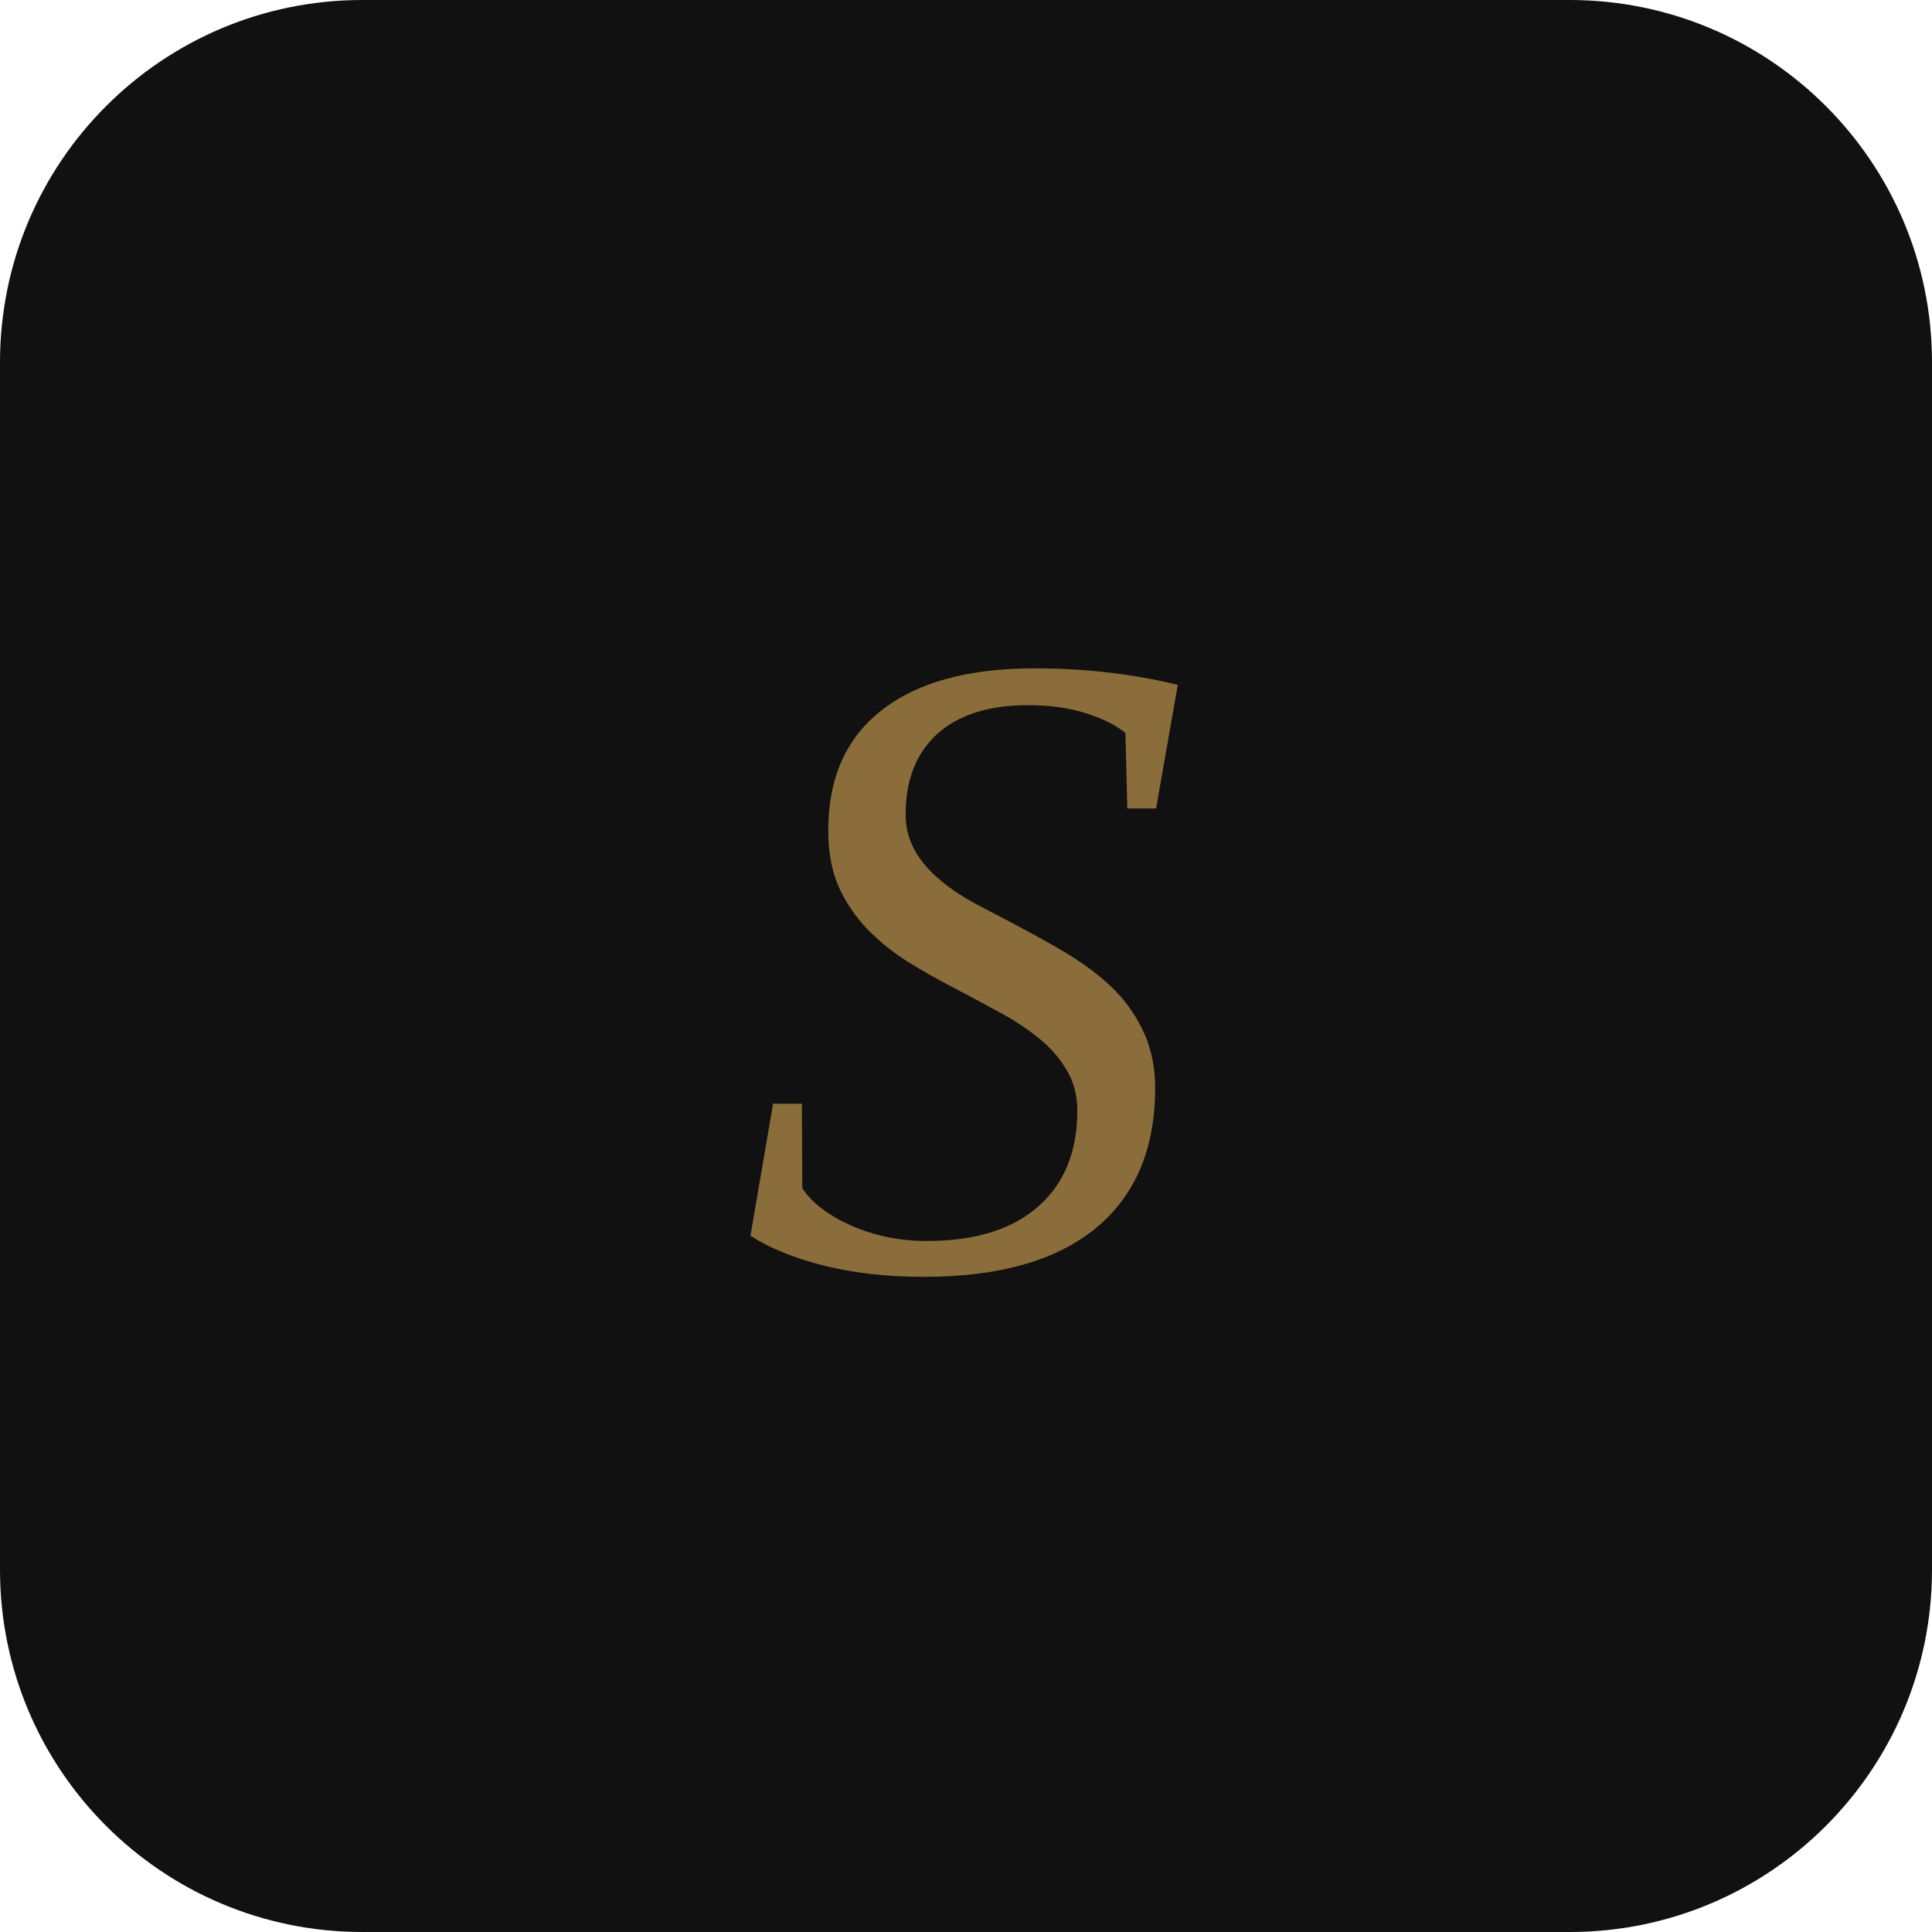
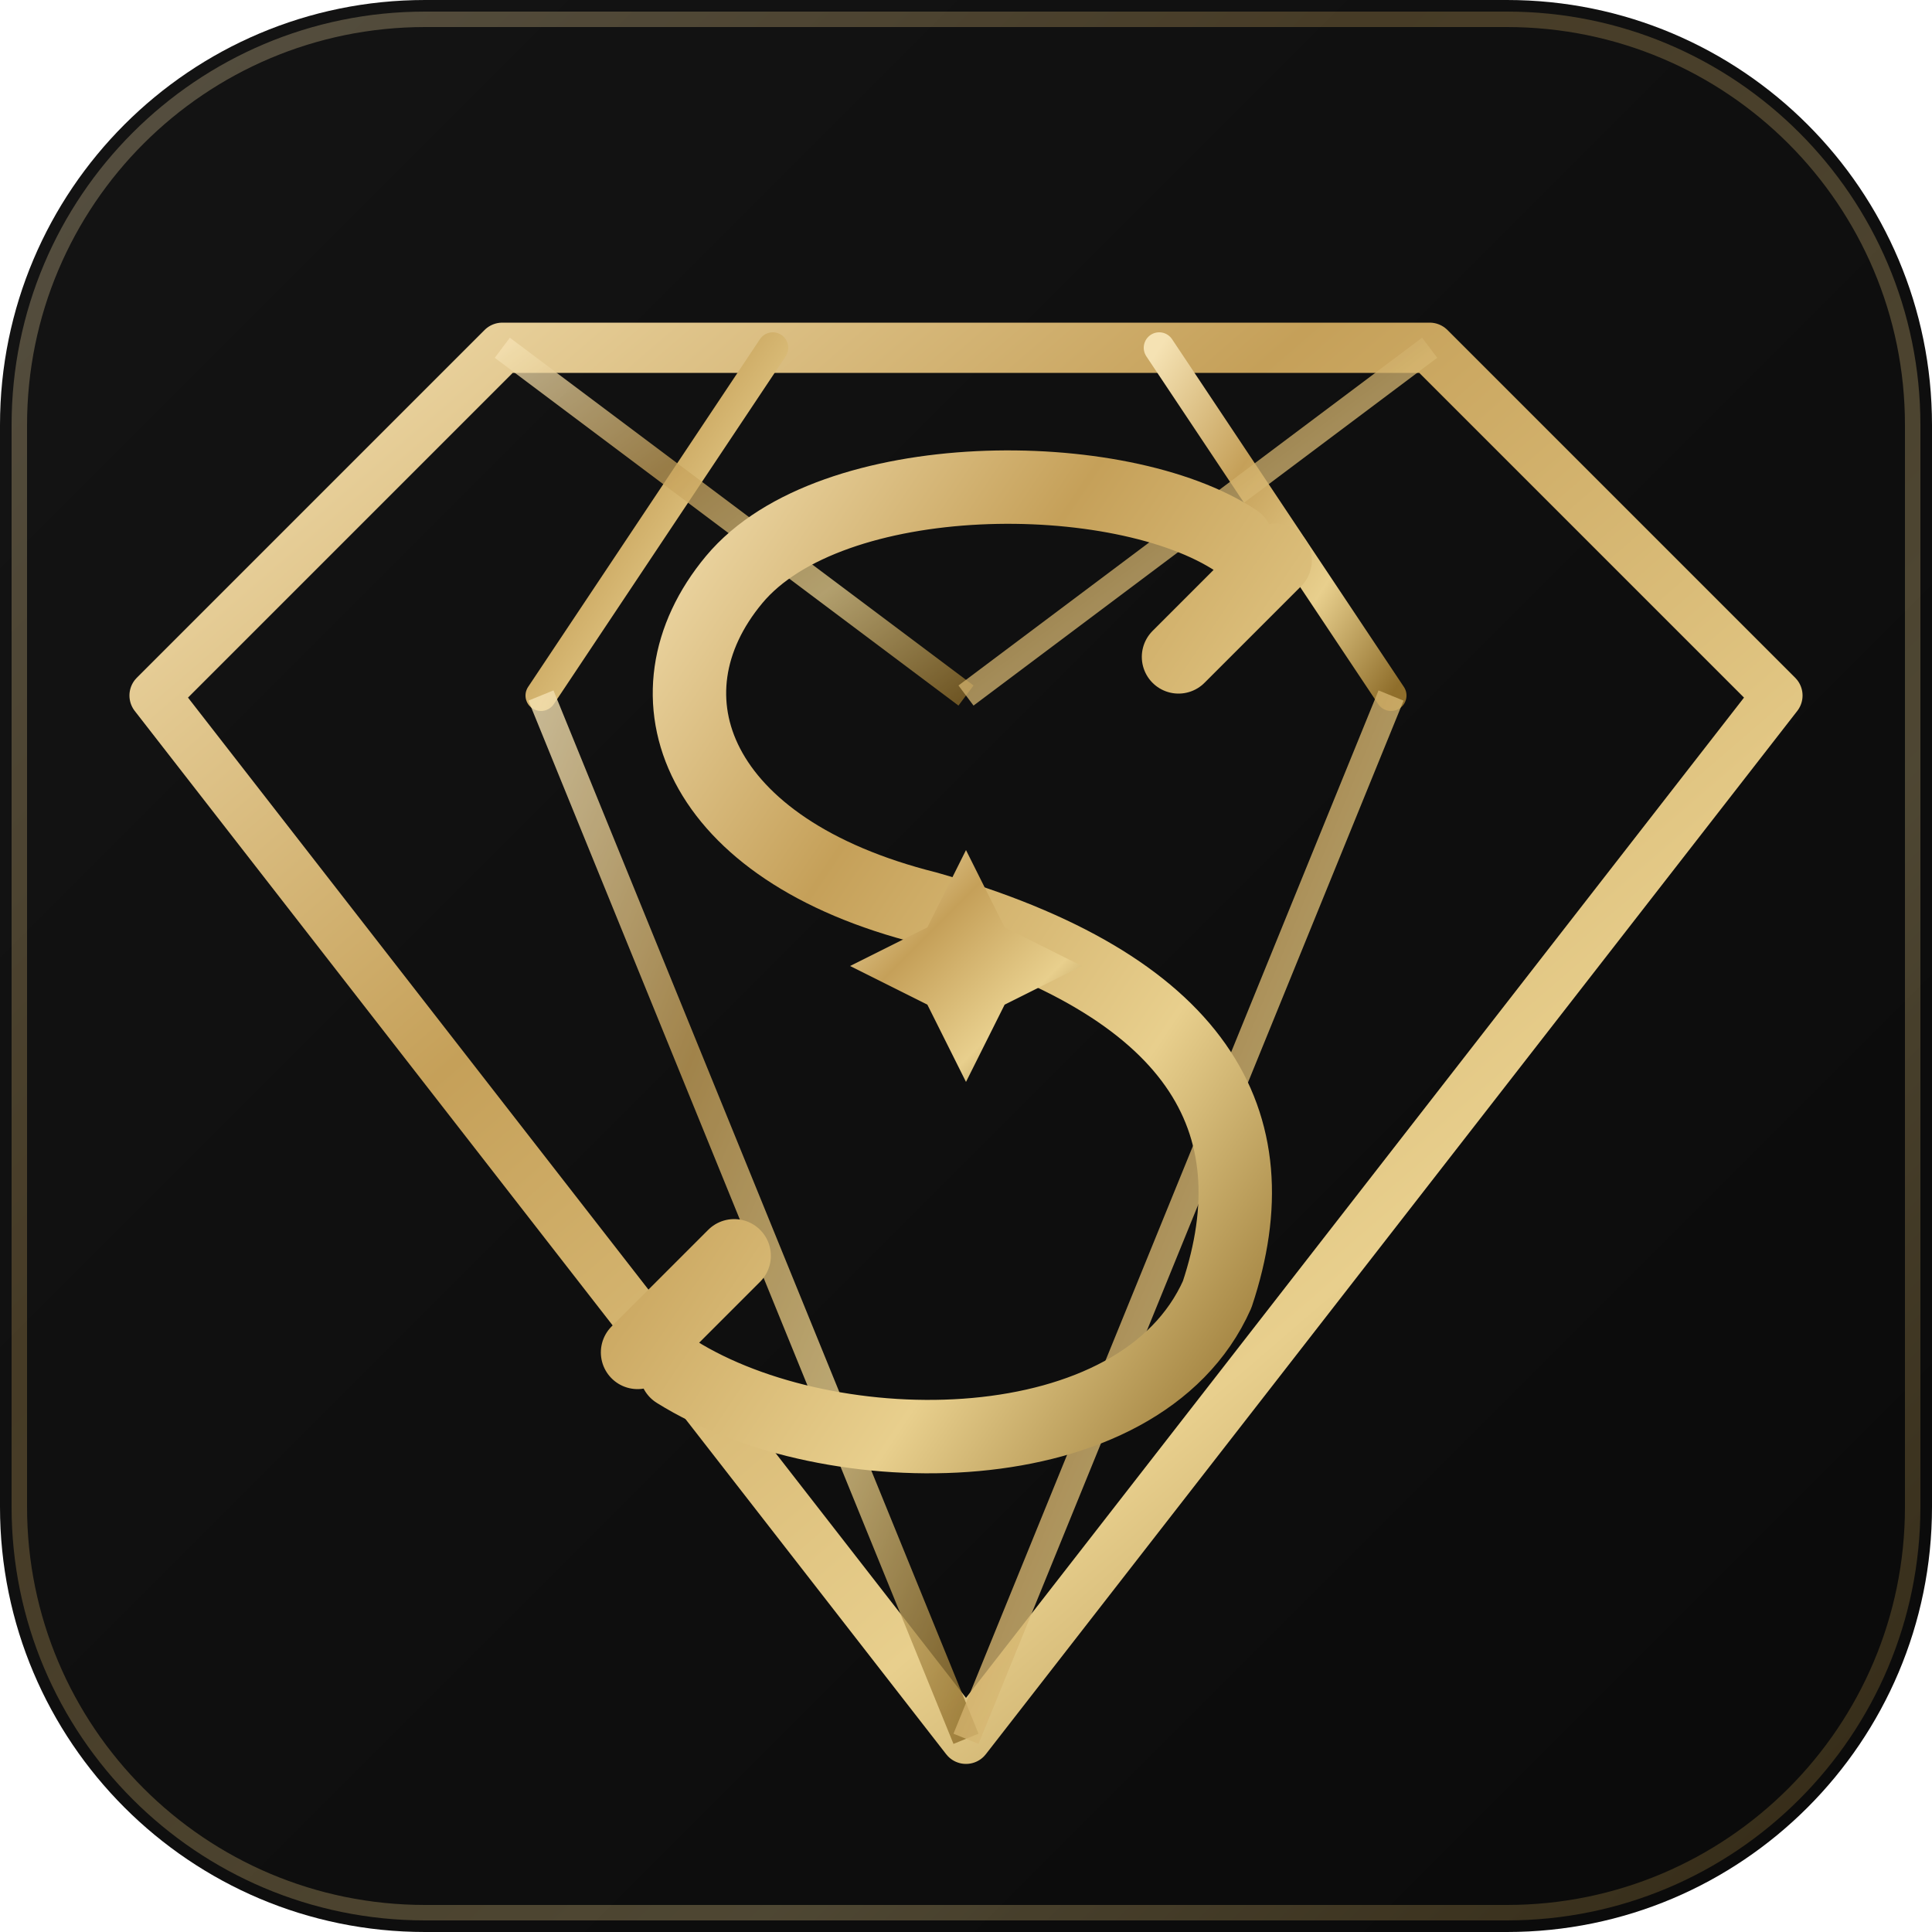
- <svg xmlns="http://www.w3.org/2000/svg" viewBox="0 0 64 64">
-   <rect width="64" height="64" rx="12" fill="#111111" />
-   <text x="32" y="42" font-family="Georgia, 'Times New Roman', serif" font-size="30" font-style="italic" fill="#8a6d3b" text-anchor="middle">S</text>
+ <svg xmlns="http://www.w3.org/2000/svg" viewBox="0 0 100 100" fill="none">
+   <defs>
+     <linearGradient id="stylioGold" x1="0%" y1="0%" x2="100%" y2="100%">
+       <stop offset="0%" stop-color="#f5e2b3" />
+       <stop offset="35%" stop-color="#c5a059" />
+       <stop offset="70%" stop-color="#e8cf8d" />
+       <stop offset="100%" stop-color="#8f6e2b" />
+     </linearGradient>
+     <linearGradient id="stylioBg" x1="0%" y1="0%" x2="100%" y2="100%">
+       <stop offset="0%" stop-color="#141414" />
+       <stop offset="100%" stop-color="#0a0a0a" />
+     </linearGradient>
+   </defs>
+   <rect width="100" height="100" rx="22" fill="url(#stylioBg)" />
+   <rect width="98" height="98" x="1" y="1" rx="21" stroke="url(#stylioGold)" stroke-width="0.8" opacity="0.3" />
+   <polygon points="26,18 74,18 92,36 50,90 8,36" stroke="url(#stylioGold)" stroke-width="2.6" stroke-linejoin="round" fill="none" />
+   <line x1="40" y1="18" x2="28" y2="36" stroke="url(#stylioGold)" stroke-width="1.6" stroke-linecap="round" />
+   <line x1="60" y1="18" x2="72" y2="36" stroke="url(#stylioGold)" stroke-width="1.6" stroke-linecap="round" />
+   <line x1="26" y1="18" x2="50" y2="36" stroke="url(#stylioGold)" stroke-width="1.3" opacity="0.75" />
+   <line x1="74" y1="18" x2="50" y2="36" stroke="url(#stylioGold)" stroke-width="1.3" opacity="0.75" />
+   <line x1="8" y1="36" x2="92" y2="36" stroke="url(#stylioGold)" stroke-width="1.8" stroke-linecap="round" />
+   <line x1="28" y1="36" x2="50" y2="90" stroke="url(#stylioGold)" stroke-width="1.4" opacity="0.8" />
+   <line x1="72" y1="36" x2="50" y2="90" stroke="url(#stylioGold)" stroke-width="1.4" opacity="0.8" />
+   <path d="M64,28             C58,24 43,24 38,30             C33,36 36,44 48,47             C62,51 66,58 63,67             C59,76 43,76 35,71             M33,70 L38,65            M66,29 L61,34" stroke="url(#stylioGold)" stroke-width="3.8" stroke-linecap="round" stroke-linejoin="round" fill="none" />
+   <polygon points="50,44 52,48 56,50 52,52 50,56 48,52 44,50 48,48" fill="url(#stylioGold)" />
</svg>
